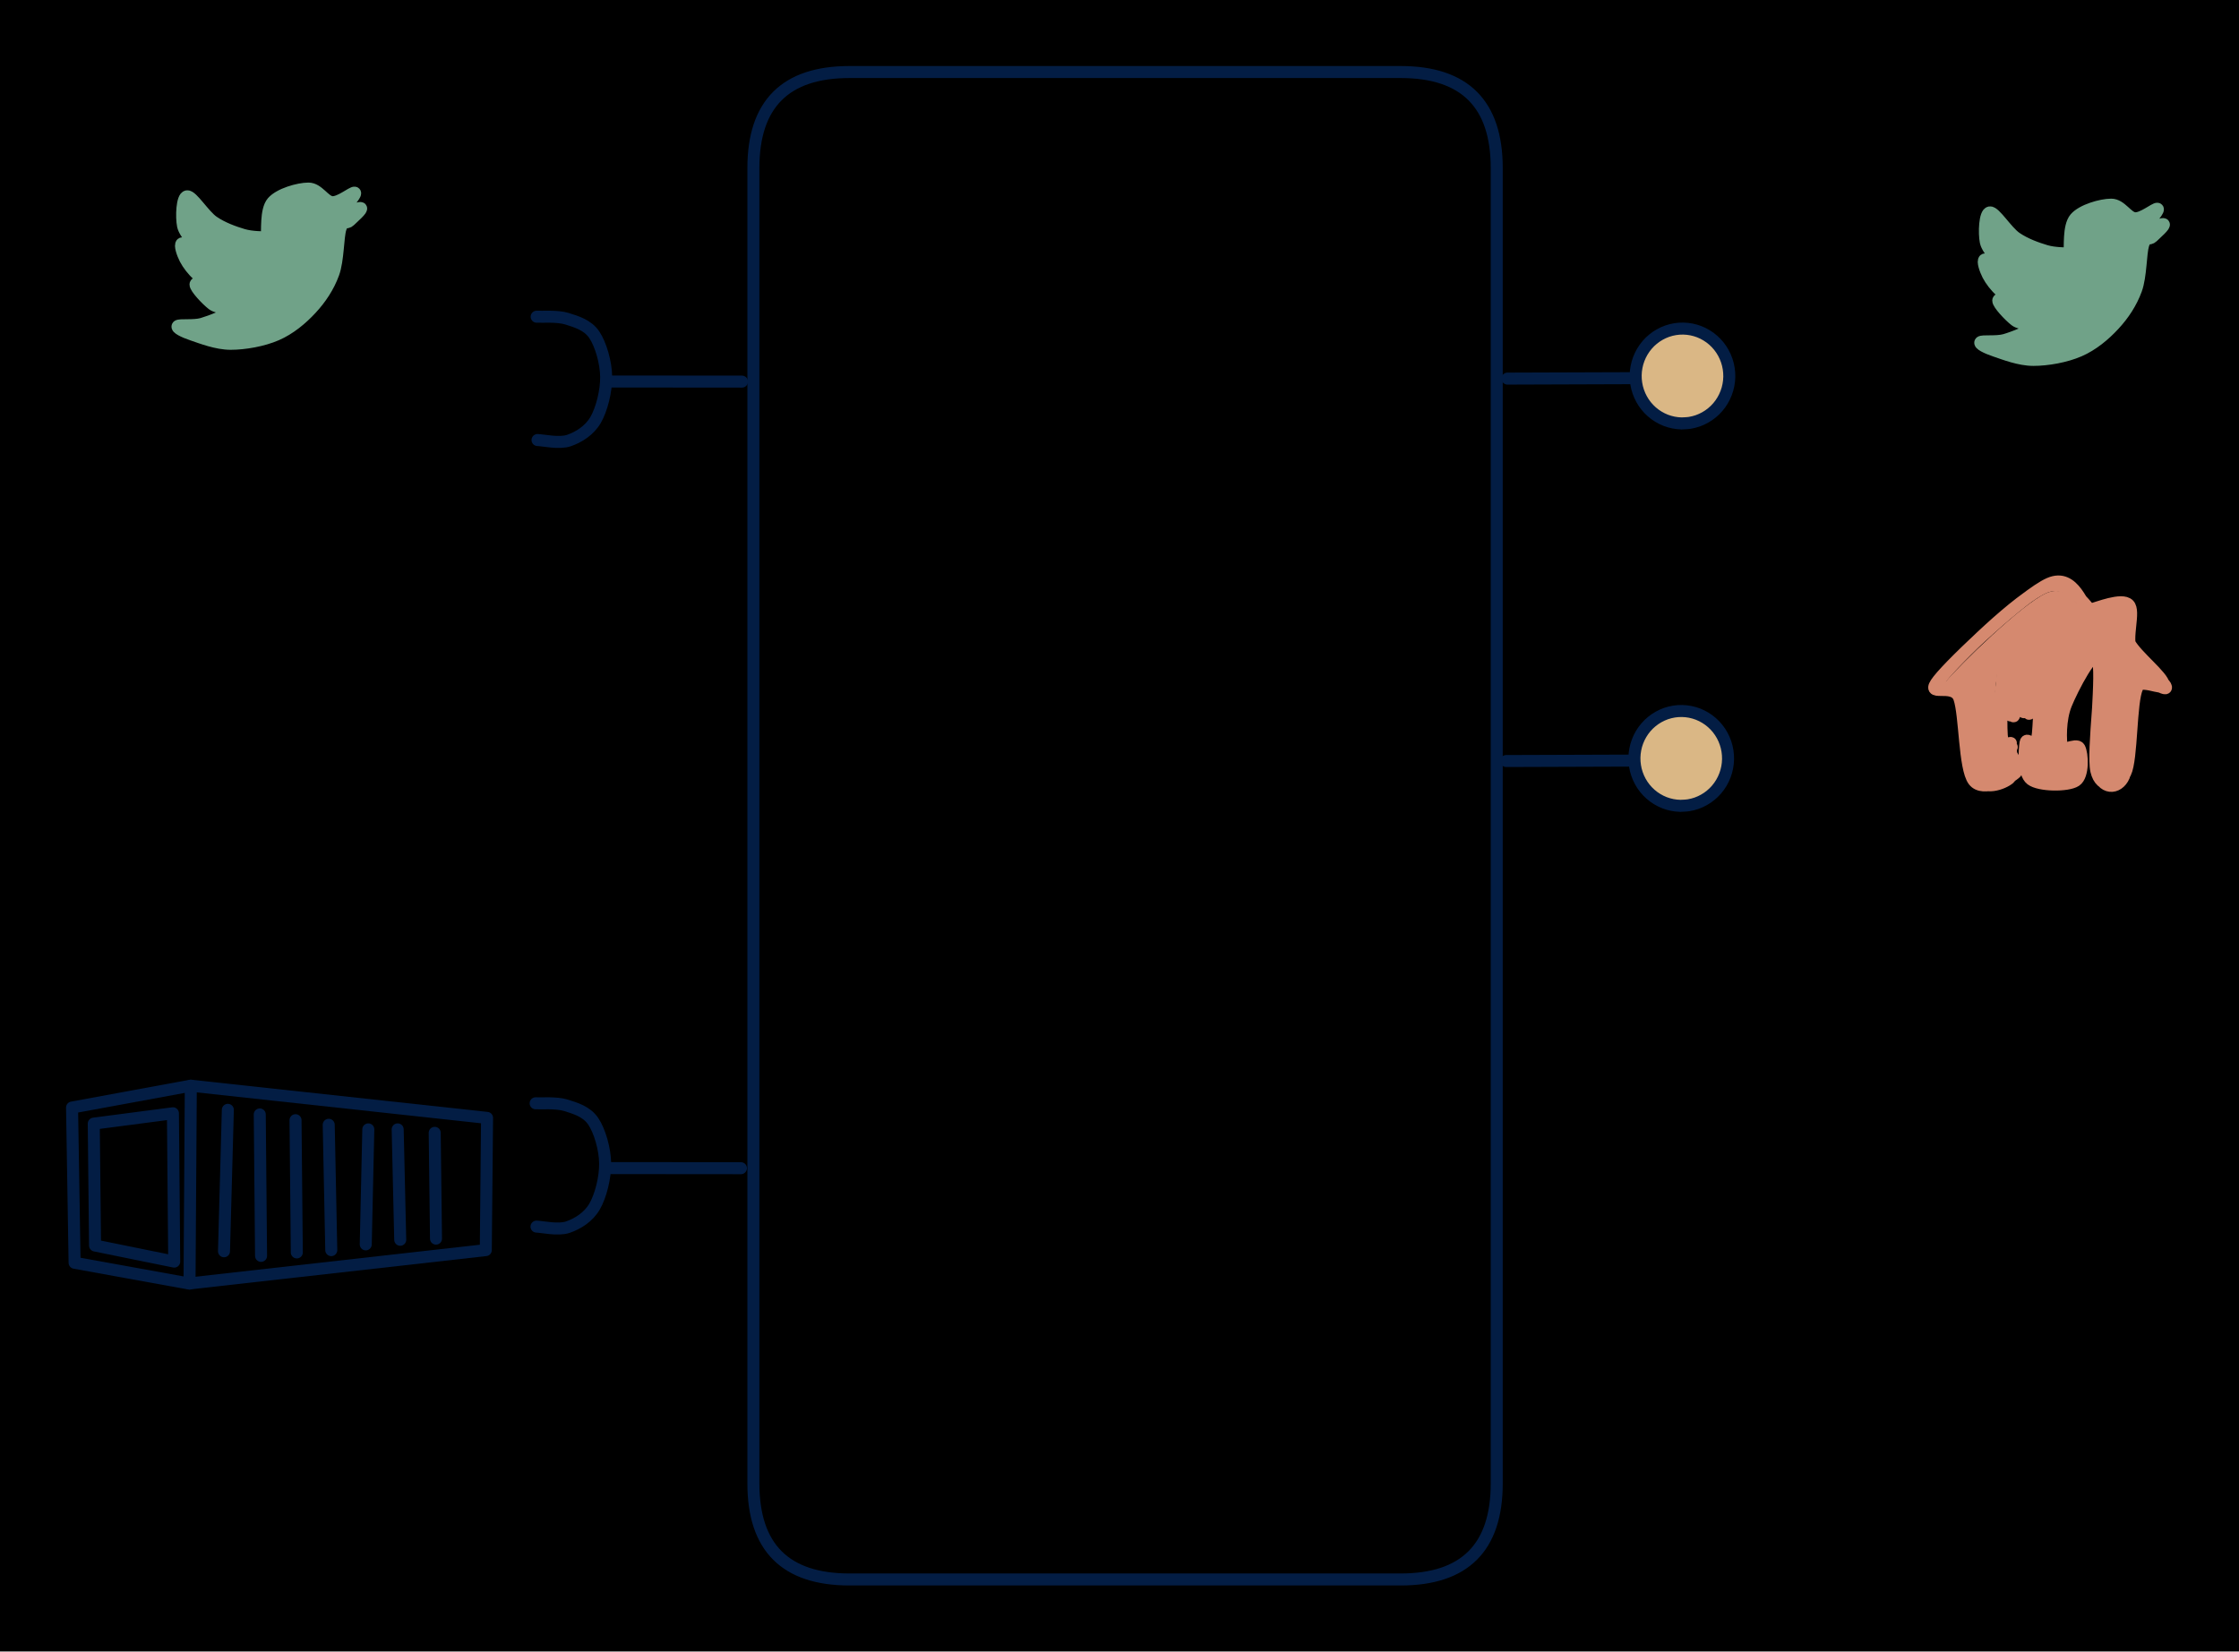
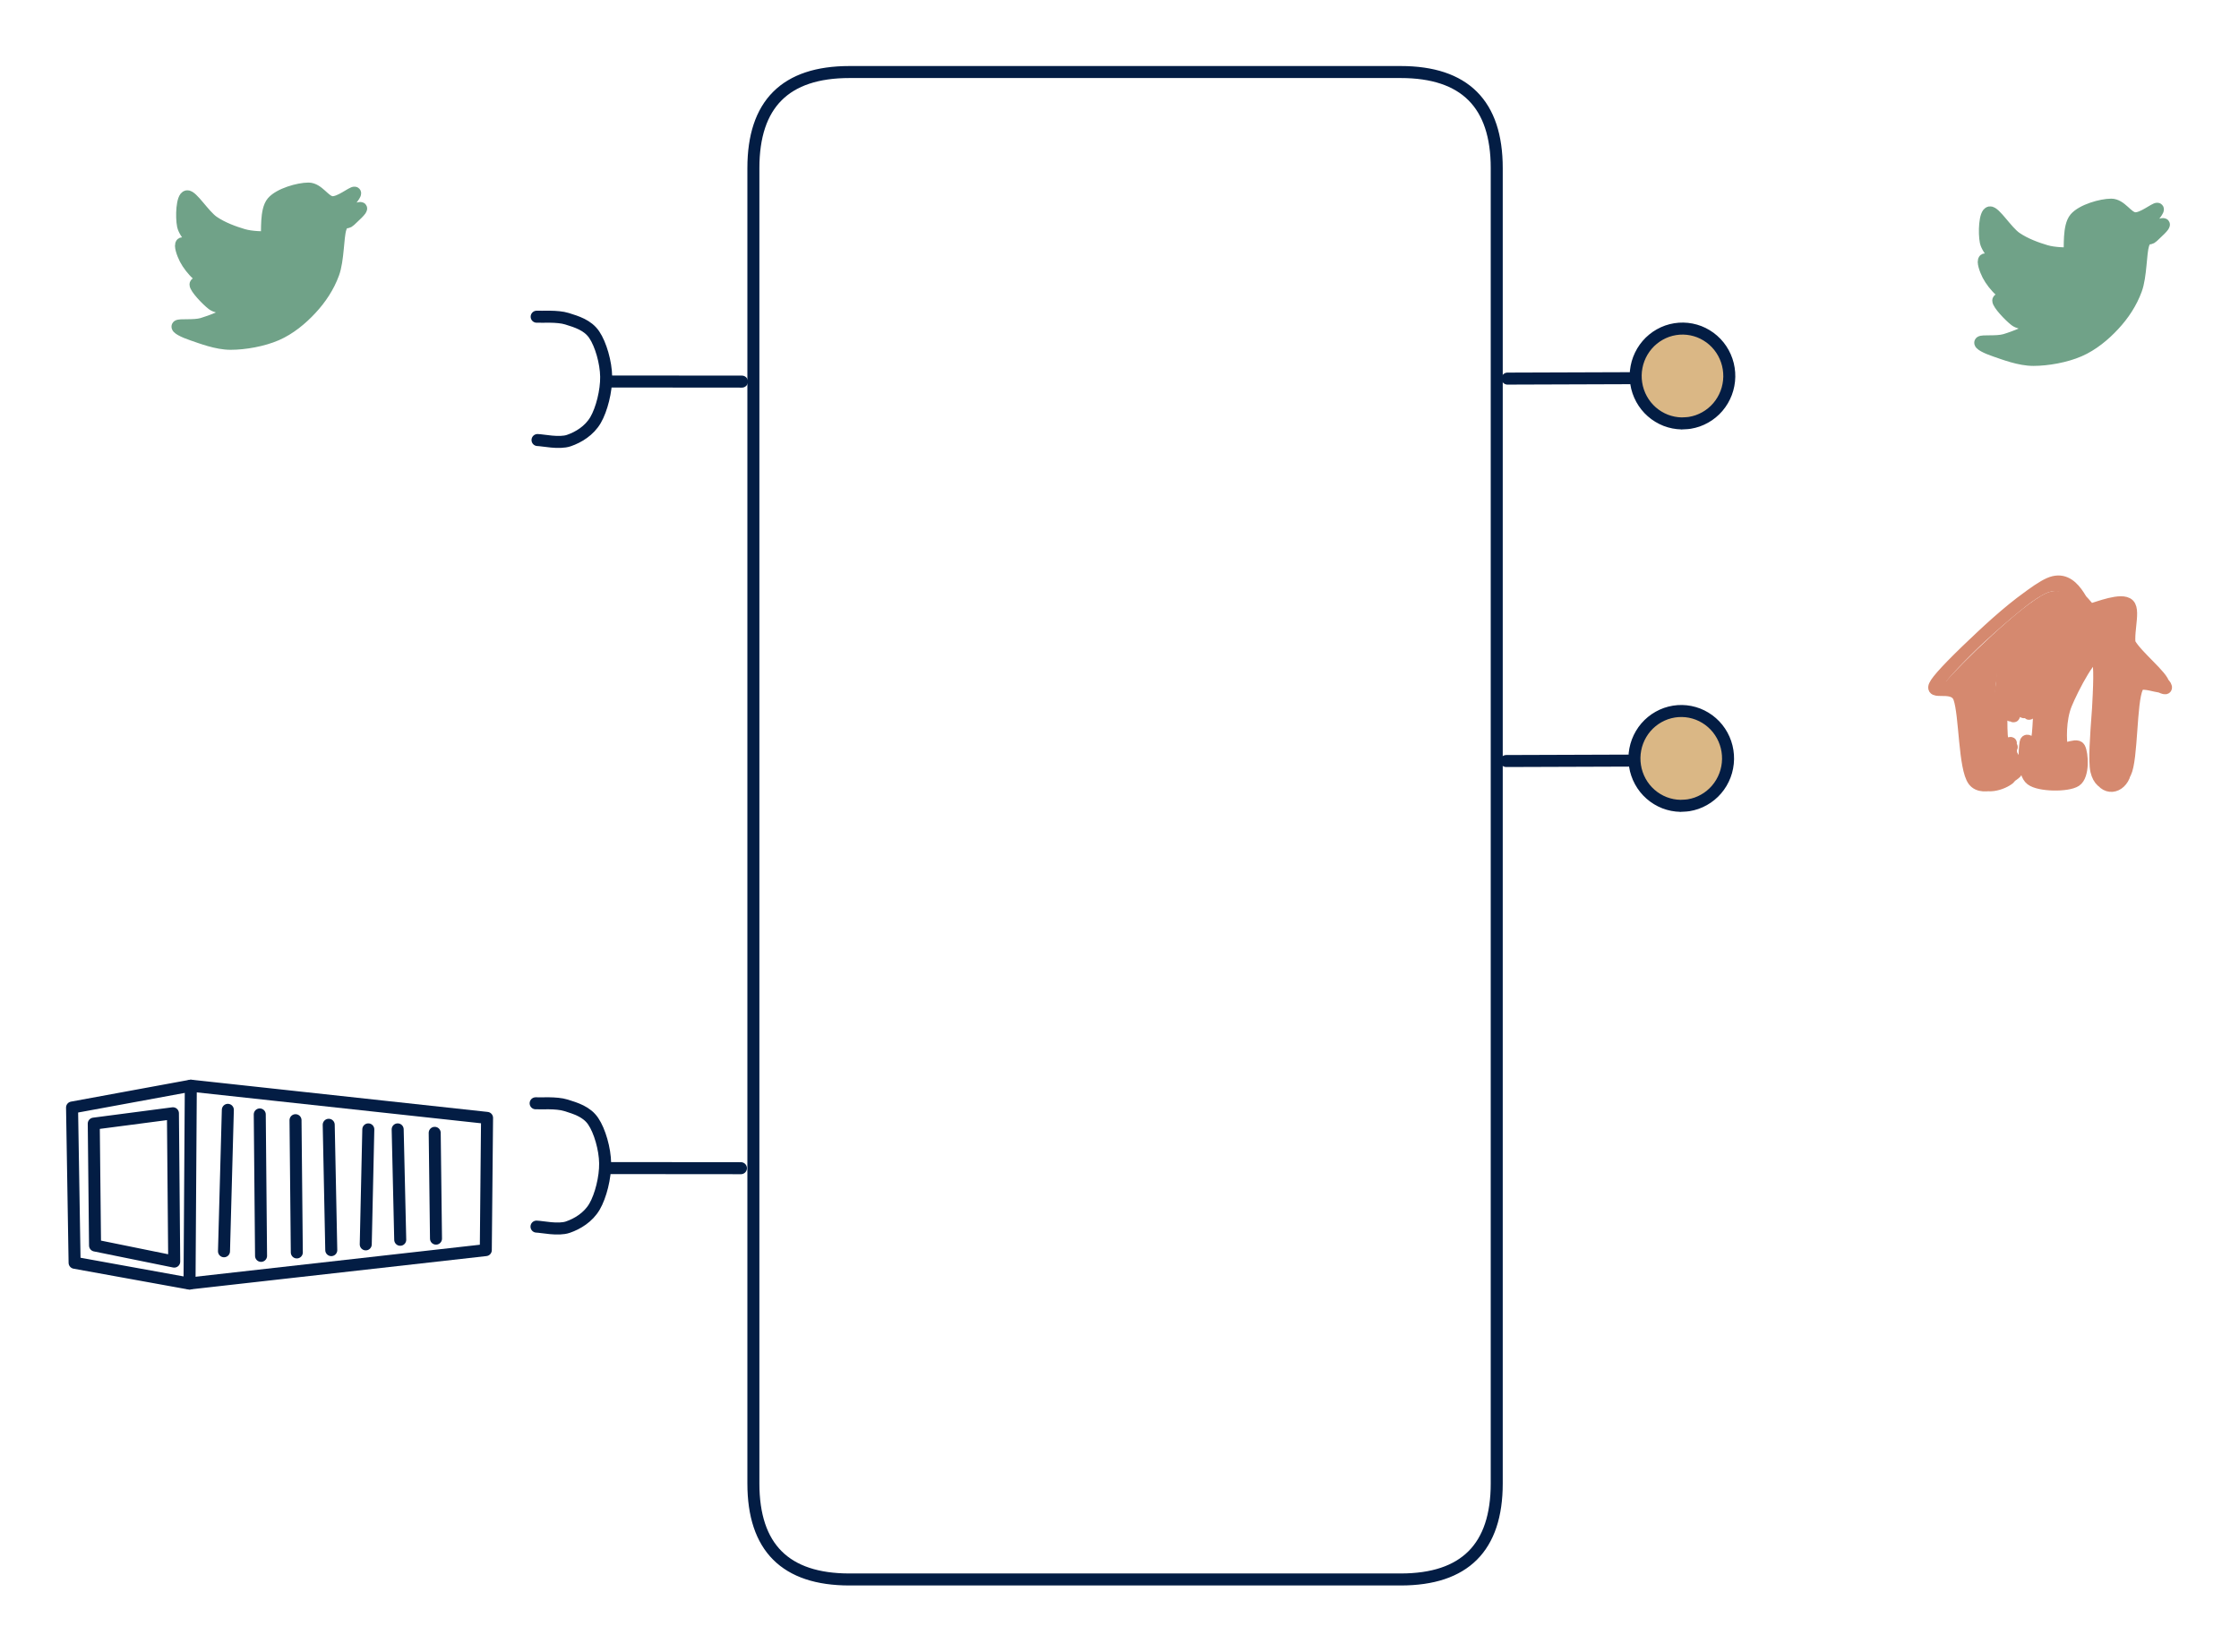
<svg xmlns="http://www.w3.org/2000/svg" version="1.1" viewBox="3001.583 1241.83 745.809 550.24" width="745.809" height="550.24">
-   <rect x="3001.583" y="1241.83" width="745.809" height="550.24" fill="#000000" />
  <g stroke-linecap="round">
    <g transform="translate(3090.403 1320.987) rotate(0 0.8961443 9.527954)" fill-rule="evenodd">
      <path d="M0 0 C0.32 -1.97, -0.4 -9.07, 1.93 -11.8 C4.25 -14.52, 10.62 -16.33, 13.92 -16.33 C17.23 -16.33, 19.21 -12.02, 21.77 -11.8 C24.34 -11.57, 28.51 -15.15, 29.33 -14.97 C30.14 -14.8, 27.6 -11.95, 26.66 -10.74 C25.72 -9.53, 22.91 -7.86, 23.7 -7.71 C24.49 -7.56, 30.74 -10.18, 31.4 -9.83 C32.07 -9.48, 28.84 -6.73, 27.7 -5.6 C26.56 -4.46, 25.5 -5.95, 24.59 -3.02 C23.68 -0.1, 23.85 7.49, 22.22 11.95 C20.59 16.41, 17.97 20.34, 14.81 23.74 C11.65 27.15, 7.73 30.42, 3.26 32.36 C-1.21 34.31, -7.33 35.39, -12 35.39 C-16.66 35.39, -21.8 33.35, -24.74 32.36 C-27.67 31.38, -30.17 30.1, -29.63 29.49 C-29.08 28.89, -24.39 29.57, -21.48 28.74 C-18.57 27.9, -12.71 25.58, -12.15 24.5 C-11.58 23.42, -16.15 23.72, -18.07 22.23 C-20 20.74, -23.75 16.76, -23.7 15.58 C-23.65 14.39, -17.9 15.65, -17.78 15.12 C-17.65 14.59, -21.4 13.74, -22.96 12.4 C-24.51 11.07, -26.22 8.85, -27.11 7.11 C-28 5.37, -29.01 2.5, -28.29 1.97 C-27.58 1.44, -22.89 4.92, -22.81 3.93 C-22.74 2.95, -27.23 -0.98, -27.85 -3.93 C-28.46 -6.88, -28.19 -13.54, -26.51 -13.76 C-24.84 -13.99, -20.89 -7.44, -17.78 -5.29 C-14.66 -3.15, -10.81 -1.79, -7.85 -0.91 C-4.89 -0.03, -1.31 -0.15, 0 0" stroke="none" stroke-width="0" fill="#70a288" fill-rule="evenodd" />
      <path d="M0 0 C0.32 -1.97, -0.4 -9.07, 1.93 -11.8 C4.25 -14.52, 10.62 -16.33, 13.92 -16.33 C17.23 -16.33, 19.21 -12.02, 21.77 -11.8 C24.34 -11.57, 28.51 -15.15, 29.33 -14.97 C30.14 -14.8, 27.6 -11.95, 26.66 -10.74 C25.72 -9.53, 22.91 -7.86, 23.7 -7.71 C24.49 -7.56, 30.74 -10.18, 31.4 -9.83 C32.07 -9.48, 28.84 -6.73, 27.7 -5.6 C26.56 -4.46, 25.5 -5.95, 24.59 -3.02 C23.68 -0.1, 23.85 7.49, 22.22 11.95 C20.59 16.41, 17.97 20.34, 14.81 23.74 C11.65 27.15, 7.73 30.42, 3.26 32.36 C-1.21 34.31, -7.33 35.39, -12 35.39 C-16.66 35.39, -21.8 33.35, -24.74 32.36 C-27.67 31.38, -30.17 30.1, -29.63 29.49 C-29.08 28.89, -24.39 29.57, -21.48 28.74 C-18.57 27.9, -12.71 25.58, -12.15 24.5 C-11.58 23.42, -16.15 23.72, -18.07 22.23 C-20 20.74, -23.75 16.76, -23.7 15.58 C-23.65 14.39, -17.9 15.65, -17.78 15.12 C-17.65 14.59, -21.4 13.74, -22.96 12.4 C-24.51 11.07, -26.22 8.85, -27.11 7.11 C-28 5.37, -29.01 2.5, -28.29 1.97 C-27.58 1.44, -22.89 4.92, -22.81 3.93 C-22.74 2.95, -27.23 -0.98, -27.85 -3.93 C-28.46 -6.88, -28.19 -13.54, -26.51 -13.76 C-24.84 -13.99, -20.89 -7.44, -17.78 -5.29 C-14.66 -3.15, -10.81 -1.79, -7.85 -0.91 C-4.89 -0.03, -1.31 -0.15, 0 0 M0 0 C0.32 -1.97, -0.4 -9.07, 1.93 -11.8 C4.25 -14.52, 10.62 -16.33, 13.92 -16.33 C17.23 -16.33, 19.21 -12.02, 21.77 -11.8 C24.34 -11.57, 28.51 -15.15, 29.33 -14.97 C30.14 -14.8, 27.6 -11.95, 26.66 -10.74 C25.72 -9.53, 22.91 -7.86, 23.7 -7.71 C24.49 -7.56, 30.74 -10.18, 31.4 -9.83 C32.07 -9.48, 28.84 -6.73, 27.7 -5.6 C26.56 -4.46, 25.5 -5.95, 24.59 -3.02 C23.68 -0.1, 23.85 7.49, 22.22 11.95 C20.59 16.41, 17.97 20.34, 14.81 23.74 C11.65 27.15, 7.73 30.42, 3.26 32.36 C-1.21 34.31, -7.33 35.39, -12 35.39 C-16.66 35.39, -21.8 33.35, -24.74 32.36 C-27.67 31.38, -30.17 30.1, -29.63 29.49 C-29.08 28.89, -24.39 29.57, -21.48 28.74 C-18.57 27.9, -12.71 25.58, -12.15 24.5 C-11.58 23.42, -16.15 23.72, -18.07 22.23 C-20 20.74, -23.75 16.76, -23.7 15.58 C-23.65 14.39, -17.9 15.65, -17.78 15.12 C-17.65 14.59, -21.4 13.74, -22.96 12.4 C-24.51 11.07, -26.22 8.85, -27.11 7.11 C-28 5.37, -29.01 2.5, -28.29 1.97 C-27.58 1.44, -22.89 4.92, -22.81 3.93 C-22.74 2.95, -27.23 -0.98, -27.85 -3.93 C-28.46 -6.88, -28.19 -13.54, -26.51 -13.76 C-24.84 -13.99, -20.89 -7.44, -17.78 -5.29 C-14.66 -3.15, -10.81 -1.79, -7.85 -0.91 C-4.89 -0.03, -1.31 -0.15, 0 0" stroke="#70a288" stroke-width="4" fill="none" />
    </g>
  </g>
  <g stroke-linecap="round">
    <g transform="translate(3032.814 1616.198) rotate(0 13.39865 21.26245)">
      <path d="M0 0 C0.11 10.17, 0.21 20.33, 0.43 40.61 M0 0 C0.1 9.48, 0.2 18.95, 0.43 40.61 M0.43 40.61 C10.29 42.62, 20.16 44.62, 26.8 45.97 M0.43 40.61 C9.78 42.51, 19.13 44.41, 26.8 45.97 M26.8 45.97 C26.7 34.76, 26.6 23.54, 26.37 -3.45 M26.8 45.97 C26.71 35.47, 26.62 24.96, 26.37 -3.45 M26.37 -3.45 C19.31 -2.53, 12.25 -1.6, 0 0 M26.37 -3.45 C17.34 -2.27, 8.31 -1.09, 0 0" stroke="#031d44" stroke-width="4" fill="none" />
    </g>
  </g>
  <g stroke-linecap="round">
    <g transform="translate(3025.583 1610.834) rotate(0 19.77896 25.68963)">
      <path d="M0 0 C0.17 10.54, 0.35 21.08, 0.85 51.72 M0 0 C0.32 19.18, 0.63 38.35, 0.85 51.72 M0.85 51.72 C12.46 53.82, 24.07 55.93, 39.13 58.66 M0.85 51.72 C15.57 54.39, 30.28 57.05, 39.13 58.66 M39.13 58.66 C39.22 44.76, 39.31 30.87, 39.56 -7.28 M39.13 58.66 C39.22 44.37, 39.32 30.07, 39.56 -7.28 M39.56 -7.28 C26.71 -4.92, 13.87 -2.55, 0 0 M39.56 -7.28 C25.61 -4.71, 11.66 -2.15, 0 0" stroke="#031d44" stroke-width="4" fill="none" />
    </g>
  </g>
  <g stroke-linecap="round">
    <g transform="translate(3065.141 1603.555) rotate(0 49.12839 32.94722)">
      <path d="M0 0 C25.94 2.82, 51.87 5.64, 98.68 10.73 M0 0 C23.26 2.53, 46.51 5.06, 98.68 10.73 M98.68 10.73 C98.59 20.23, 98.5 29.73, 98.26 54.78 M98.68 10.73 C98.51 28.12, 98.35 45.52, 98.26 54.78 M98.26 54.78 C62.42 58.82, 26.58 62.85, -0.43 65.89 M98.26 54.78 C69.1 58.07, 39.94 61.35, -0.43 65.89" stroke="#031d44" stroke-width="4" fill="none" />
    </g>
  </g>
  <g stroke-linecap="round">
    <g transform="translate(3077.477 1611.601) rotate(0 -0.6380311 23.56109)">
      <path d="M0 0 C-0.34 12.58, -0.68 25.16, -1.28 47.12 M0 0 C-0.31 11.51, -0.62 23.01, -1.28 47.12" stroke="#031d44" stroke-width="4" fill="none" />
    </g>
  </g>
  <g stroke-linecap="round">
    <g transform="translate(3088.11 1613.133) rotate(0 0.212677 23.56109)">
      <path d="M0 0 C0.14 15.43, 0.28 30.85, 0.43 47.12 M0 0 C0.11 12.44, 0.22 24.88, 0.43 47.12" stroke="#031d44" stroke-width="4" fill="none" />
    </g>
  </g>
  <g stroke-linecap="round">
    <g transform="translate(3100.02 1615.049) rotate(0 0.212677 22.02866)">
      <path d="M0 0 C0.14 14.29, 0.28 28.58, 0.43 44.06 M0 0 C0.16 16.18, 0.31 32.35, 0.43 44.06" stroke="#031d44" stroke-width="4" fill="none" />
    </g>
  </g>
  <g stroke-linecap="round">
    <g transform="translate(3111.079 1616.581) rotate(0 0.4253541 20.87934)">
      <path d="M0 0 C0.26 12.68, 0.52 25.37, 0.85 41.76 M0 0 C0.24 11.85, 0.48 23.7, 0.85 41.76" stroke="#031d44" stroke-width="4" fill="none" />
    </g>
  </g>
  <g stroke-linecap="round">
    <g transform="translate(3124.265 1618.113) rotate(0 -0.4253541 19.15536)">
      <path d="M0 0 C-0.32 14.33, -0.64 28.66, -0.85 38.31 M0 0 C-0.3 13.59, -0.6 27.17, -0.85 38.31" stroke="#031d44" stroke-width="4" fill="none" />
    </g>
  </g>
  <g stroke-linecap="round">
    <g transform="translate(3134.049 1618.113) rotate(0 0.4253541 18.38914)">
      <path d="M0 0 C0.26 11.15, 0.52 22.31, 0.85 36.78 M0 0 C0.33 14.14, 0.65 28.27, 0.85 36.78" stroke="#031d44" stroke-width="4" fill="none" />
    </g>
  </g>
  <g stroke-linecap="round">
    <g transform="translate(3146.384 1619.263) rotate(0 0.212677 17.62293)">
      <path d="M0 0 C0.09 7.6, 0.18 15.2, 0.43 35.25 M0 0 C0.17 13.92, 0.34 27.84, 0.43 35.25" stroke="#031d44" stroke-width="4" fill="none" />
    </g>
  </g>
  <g stroke-linecap="round" transform="translate(3252.535 1265.83) rotate(0 123.8051 251.1225)">
    <path d="M32 0 C96.3 0, 160.6 0, 215.61 0 M32 0 C96.19 0, 160.38 0, 215.61 0 M215.61 0 C236.94 0, 247.61 10.67, 247.61 32 M215.61 0 C236.94 0, 247.61 10.67, 247.61 32 M247.61 32 C247.61 174.3, 247.61 316.61, 247.61 470.24 M247.61 32 C247.61 186.51, 247.61 341.03, 247.61 470.24 M247.61 470.24 C247.61 491.58, 236.94 502.24, 215.61 502.24 M247.61 470.24 C247.61 491.58, 236.94 502.24, 215.61 502.24 M215.61 502.24 C167.68 502.24, 119.75 502.24, 32 502.24 M215.61 502.24 C164.44 502.24, 113.28 502.24, 32 502.24 M32 502.24 C10.67 502.24, 0 491.58, 0 470.24 M32 502.24 C10.67 502.24, 0 491.58, 0 470.24 M0 470.24 C0 323.2, 0 176.16, 0 32 M0 470.24 C0 328.43, 0 186.62, 0 32 M0 32 C0 10.67, 10.67 0, 32 0 M0 32 C0 10.67, 10.67 0, 32 0" stroke="#031d44" stroke-width="4" fill="none" />
  </g>
  <g stroke-linecap="round">
    <g transform="translate(3171.795 1356.65) rotate(269.5993 20.20242 11.50673)">
      <path d="M0 0 C-0.04 1.74, -1.34 7.21, -0.25 10.44 C0.83 13.66, 2.98 17.27, 6.52 19.37 C10.05 21.46, 16.21 23.05, 20.95 23.01 C25.69 22.98, 31.74 21.29, 34.97 19.13 C38.2 16.98, 39.33 13.27, 40.35 10.08 C41.37 6.89, 40.97 1.68, 41.09 0 M0 0 C-0.04 1.74, -1.34 7.21, -0.25 10.44 C0.83 13.66, 2.98 17.27, 6.52 19.37 C10.05 21.46, 16.21 23.05, 20.95 23.01 C25.69 22.98, 31.74 21.29, 34.97 19.13 C38.2 16.98, 39.33 13.27, 40.35 10.08 C41.37 6.89, 40.97 1.68, 41.09 0" stroke="#031d44" stroke-width="4" fill="none" />
    </g>
  </g>
  <g stroke-linecap="round">
    <g transform="translate(3226.701 1346.758) rotate(269.5993 -0.1761756 22.19813)">
      <path d="M0 0 C-0.06 7.4, -0.29 37, -0.35 44.4 M0 0 C-0.06 7.4, -0.29 37, -0.35 44.4" stroke="#031d44" stroke-width="4" fill="none" />
    </g>
  </g>
  <g stroke-linecap="round">
    <g transform="translate(3171.455 1618.72) rotate(269.5993 20.20242 11.50673)">
      <path d="M0 0 C-0.04 1.74, -1.34 7.21, -0.25 10.44 C0.83 13.66, 2.98 17.27, 6.52 19.37 C10.05 21.46, 16.21 23.05, 20.95 23.01 C25.69 22.98, 31.74 21.29, 34.97 19.13 C38.2 16.98, 39.33 13.27, 40.35 10.08 C41.37 6.89, 40.97 1.68, 41.09 0 M0 0 C-0.04 1.74, -1.34 7.21, -0.25 10.44 C0.83 13.66, 2.98 17.27, 6.52 19.37 C10.05 21.46, 16.21 23.05, 20.95 23.01 C25.69 22.98, 31.74 21.29, 34.97 19.13 C38.2 16.98, 39.33 13.27, 40.35 10.08 C41.37 6.89, 40.97 1.68, 41.09 0" stroke="#031d44" stroke-width="4" fill="none" />
    </g>
  </g>
  <g stroke-linecap="round">
    <g transform="translate(3226.361 1608.828) rotate(269.5993 -0.1761756 22.19813)">
      <path d="M0 0 C-0.06 7.4, -0.29 37, -0.35 44.4 M0 0 C-0.06 7.4, -0.29 37, -0.35 44.4" stroke="#031d44" stroke-width="4" fill="none" />
    </g>
  </g>
  <g stroke-linecap="round">
    <g transform="translate(3523.627 1347.588) rotate(90.96151 0.4103828 20.31395)">
      <path d="M0 0 C0.14 6.77, 0.68 33.86, 0.82 40.63 M0 0 C0.14 6.77, 0.68 33.86, 0.82 40.63" stroke="#031d44" stroke-width="4" fill="none" />
    </g>
  </g>
  <g stroke-linecap="round" transform="translate(3546.216 1351.508) rotate(90.96151 15.79974 15.59455)">
    <path d="M31.6 15.59 C31.6 16.5, 31.52 17.41, 31.36 18.3 C31.2 19.19, 30.96 20.08, 30.65 20.93 C30.33 21.78, 29.94 22.61, 29.48 23.39 C29.03 24.17, 28.49 24.93, 27.9 25.62 C27.32 26.31, 26.66 26.96, 25.96 27.54 C25.26 28.12, 24.49 28.65, 23.7 29.1 C22.91 29.55, 22.06 29.94, 21.2 30.25 C20.34 30.56, 19.44 30.8, 18.54 30.95 C17.64 31.11, 16.71 31.19, 15.8 31.19 C14.89 31.19, 13.96 31.11, 13.06 30.95 C12.16 30.8, 11.26 30.56, 10.4 30.25 C9.54 29.94, 8.69 29.55, 7.9 29.1 C7.11 28.65, 6.34 28.12, 5.64 27.54 C4.94 26.96, 4.28 26.31, 3.7 25.62 C3.11 24.93, 2.57 24.17, 2.12 23.39 C1.66 22.61, 1.27 21.78, 0.95 20.93 C0.64 20.08, 0.4 19.19, 0.24 18.3 C0.08 17.41, 0 16.5, 0 15.59 C0 14.69, 0.08 13.78, 0.24 12.89 C0.4 12, 0.64 11.11, 0.95 10.26 C1.27 9.41, 1.66 8.58, 2.12 7.8 C2.57 7.02, 3.11 6.26, 3.7 5.57 C4.28 4.88, 4.94 4.23, 5.64 3.65 C6.34 3.07, 7.11 2.54, 7.9 2.09 C8.69 1.64, 9.54 1.25, 10.4 0.94 C11.26 0.63, 12.16 0.39, 13.06 0.24 C13.96 0.08, 14.89 0, 15.8 0 C16.71 0, 17.64 0.08, 18.54 0.24 C19.44 0.39, 20.34 0.63, 21.2 0.94 C22.06 1.25, 22.91 1.64, 23.7 2.09 C24.49 2.54, 25.26 3.07, 25.96 3.65 C26.66 4.23, 27.32 4.88, 27.9 5.57 C28.49 6.26, 29.03 7.02, 29.48 7.8 C29.94 8.58, 30.33 9.41, 30.65 10.26 C30.96 11.11, 31.2 12, 31.36 12.89 C31.52 13.78, 31.56 15.14, 31.6 15.59 C31.64 16.05, 31.64 15.14, 31.6 15.59" stroke="none" stroke-width="0" fill="#dab785" />
    <path d="M31.6 15.59 C31.6 16.5, 31.52 17.41, 31.36 18.3 C31.2 19.19, 30.96 20.08, 30.65 20.93 C30.33 21.78, 29.94 22.61, 29.48 23.39 C29.03 24.17, 28.49 24.93, 27.9 25.62 C27.32 26.31, 26.66 26.96, 25.96 27.54 C25.26 28.12, 24.49 28.65, 23.7 29.1 C22.91 29.55, 22.06 29.94, 21.2 30.25 C20.34 30.56, 19.44 30.8, 18.54 30.95 C17.64 31.11, 16.71 31.19, 15.8 31.19 C14.89 31.19, 13.96 31.11, 13.06 30.95 C12.16 30.8, 11.26 30.56, 10.4 30.25 C9.54 29.94, 8.69 29.55, 7.9 29.1 C7.11 28.65, 6.34 28.12, 5.64 27.54 C4.94 26.96, 4.28 26.31, 3.7 25.62 C3.11 24.93, 2.57 24.17, 2.12 23.39 C1.66 22.61, 1.27 21.78, 0.95 20.93 C0.64 20.08, 0.4 19.19, 0.24 18.3 C0.08 17.41, 0 16.5, 0 15.59 C0 14.69, 0.08 13.78, 0.24 12.89 C0.4 12, 0.64 11.11, 0.95 10.26 C1.27 9.41, 1.66 8.58, 2.12 7.8 C2.57 7.02, 3.11 6.26, 3.7 5.57 C4.28 4.88, 4.94 4.23, 5.64 3.65 C6.34 3.07, 7.11 2.54, 7.9 2.09 C8.69 1.64, 9.54 1.25, 10.4 0.94 C11.26 0.63, 12.16 0.39, 13.06 0.24 C13.96 0.08, 14.89 0, 15.8 0 C16.71 0, 17.64 0.08, 18.54 0.24 C19.44 0.39, 20.34 0.63, 21.2 0.94 C22.06 1.25, 22.91 1.64, 23.7 2.09 C24.49 2.54, 25.26 3.07, 25.96 3.65 C26.66 4.23, 27.32 4.88, 27.9 5.57 C28.49 6.26, 29.03 7.02, 29.48 7.8 C29.94 8.58, 30.33 9.41, 30.65 10.26 C30.96 11.11, 31.2 12, 31.36 12.89 C31.52 13.78, 31.56 15.14, 31.6 15.59 C31.64 16.05, 31.64 15.14, 31.6 15.59" stroke="#031d44" stroke-width="4" fill="none" />
  </g>
  <g stroke-linecap="round">
    <g transform="translate(3523.213 1475.001) rotate(90.96151 0.4103828 20.31395)">
      <path d="M0 0 C0.14 6.77, 0.68 33.86, 0.82 40.63 M0 0 C0.14 6.77, 0.68 33.86, 0.82 40.63" stroke="#031d44" stroke-width="4" fill="none" />
    </g>
  </g>
  <g stroke-linecap="round" transform="translate(3545.803 1478.922) rotate(90.96151 15.79974 15.59455)">
    <path d="M31.6 15.59 C31.6 16.5, 31.52 17.41, 31.36 18.3 C31.2 19.19, 30.96 20.08, 30.65 20.93 C30.33 21.78, 29.94 22.61, 29.48 23.39 C29.03 24.17, 28.49 24.93, 27.9 25.62 C27.32 26.31, 26.66 26.96, 25.96 27.54 C25.26 28.12, 24.49 28.65, 23.7 29.1 C22.91 29.55, 22.06 29.94, 21.2 30.25 C20.34 30.56, 19.44 30.8, 18.54 30.95 C17.64 31.11, 16.71 31.19, 15.8 31.19 C14.89 31.19, 13.96 31.11, 13.06 30.95 C12.16 30.8, 11.26 30.56, 10.4 30.25 C9.54 29.94, 8.69 29.55, 7.9 29.1 C7.11 28.65, 6.34 28.12, 5.64 27.54 C4.94 26.96, 4.28 26.31, 3.7 25.62 C3.11 24.93, 2.57 24.17, 2.12 23.39 C1.66 22.61, 1.27 21.78, 0.95 20.93 C0.64 20.08, 0.4 19.19, 0.24 18.3 C0.08 17.41, 0 16.5, 0 15.59 C0 14.69, 0.08 13.78, 0.24 12.89 C0.4 12, 0.64 11.11, 0.95 10.26 C1.27 9.41, 1.66 8.58, 2.12 7.8 C2.57 7.02, 3.11 6.26, 3.7 5.57 C4.28 4.88, 4.94 4.23, 5.64 3.65 C6.34 3.07, 7.11 2.54, 7.9 2.09 C8.69 1.64, 9.54 1.25, 10.4 0.94 C11.26 0.63, 12.16 0.39, 13.06 0.24 C13.96 0.08, 14.89 0, 15.8 0 C16.71 0, 17.64 0.08, 18.54 0.24 C19.44 0.39, 20.34 0.63, 21.2 0.94 C22.06 1.25, 22.91 1.64, 23.7 2.09 C24.49 2.54, 25.26 3.07, 25.96 3.65 C26.66 4.23, 27.32 4.88, 27.9 5.57 C28.49 6.26, 29.03 7.02, 29.48 7.8 C29.94 8.58, 30.33 9.41, 30.65 10.26 C30.96 11.11, 31.2 12, 31.36 12.89 C31.52 13.78, 31.56 15.14, 31.6 15.59 C31.64 16.05, 31.64 15.14, 31.6 15.59" stroke="none" stroke-width="0" fill="#dab785" />
    <path d="M31.6 15.59 C31.6 16.5, 31.52 17.41, 31.36 18.3 C31.2 19.19, 30.96 20.08, 30.65 20.93 C30.33 21.78, 29.94 22.61, 29.48 23.39 C29.03 24.17, 28.49 24.93, 27.9 25.62 C27.32 26.31, 26.66 26.96, 25.96 27.54 C25.26 28.12, 24.49 28.65, 23.7 29.1 C22.91 29.55, 22.06 29.94, 21.2 30.25 C20.34 30.56, 19.44 30.8, 18.54 30.95 C17.64 31.11, 16.71 31.19, 15.8 31.19 C14.89 31.19, 13.96 31.11, 13.06 30.95 C12.16 30.8, 11.26 30.56, 10.4 30.25 C9.54 29.94, 8.69 29.55, 7.9 29.1 C7.11 28.65, 6.34 28.12, 5.64 27.54 C4.94 26.96, 4.28 26.31, 3.7 25.62 C3.11 24.93, 2.57 24.17, 2.12 23.39 C1.66 22.61, 1.27 21.78, 0.95 20.93 C0.64 20.08, 0.4 19.19, 0.24 18.3 C0.08 17.41, 0 16.5, 0 15.59 C0 14.69, 0.08 13.78, 0.24 12.89 C0.4 12, 0.64 11.11, 0.95 10.26 C1.27 9.41, 1.66 8.58, 2.12 7.8 C2.57 7.02, 3.11 6.26, 3.7 5.57 C4.28 4.88, 4.94 4.23, 5.64 3.65 C6.34 3.07, 7.11 2.54, 7.9 2.09 C8.69 1.64, 9.54 1.25, 10.4 0.94 C11.26 0.63, 12.16 0.39, 13.06 0.24 C13.96 0.08, 14.89 0, 15.8 0 C16.71 0, 17.64 0.08, 18.54 0.24 C19.44 0.39, 20.34 0.63, 21.2 0.94 C22.06 1.25, 22.91 1.64, 23.7 2.09 C24.49 2.54, 25.26 3.07, 25.96 3.65 C26.66 4.23, 27.32 4.88, 27.9 5.57 C28.49 6.26, 29.03 7.02, 29.48 7.8 C29.94 8.58, 30.33 9.41, 30.65 10.26 C30.96 11.11, 31.2 12, 31.36 12.89 C31.52 13.78, 31.56 15.14, 31.6 15.59 C31.64 16.05, 31.64 15.14, 31.6 15.59" stroke="#031d44" stroke-width="4" fill="none" />
  </g>
  <g stroke-linecap="round">
    <g transform="translate(3690.898 1326.348) rotate(0 0.8961443 9.527954)" fill-rule="evenodd">
      <path d="M0 0 C0.32 -1.97, -0.4 -9.07, 1.93 -11.8 C4.25 -14.52, 10.62 -16.33, 13.92 -16.33 C17.23 -16.33, 19.21 -12.02, 21.77 -11.8 C24.34 -11.57, 28.51 -15.15, 29.33 -14.97 C30.14 -14.8, 27.6 -11.95, 26.66 -10.74 C25.72 -9.53, 22.91 -7.86, 23.7 -7.71 C24.49 -7.56, 30.74 -10.18, 31.4 -9.83 C32.07 -9.48, 28.84 -6.73, 27.7 -5.6 C26.56 -4.46, 25.5 -5.95, 24.59 -3.02 C23.68 -0.1, 23.85 7.49, 22.22 11.95 C20.59 16.41, 17.97 20.34, 14.81 23.74 C11.65 27.15, 7.73 30.42, 3.26 32.36 C-1.21 34.31, -7.33 35.39, -12 35.39 C-16.66 35.39, -21.8 33.35, -24.74 32.36 C-27.67 31.38, -30.17 30.1, -29.63 29.49 C-29.08 28.89, -24.39 29.57, -21.48 28.74 C-18.57 27.9, -12.71 25.58, -12.15 24.5 C-11.58 23.42, -16.15 23.72, -18.07 22.23 C-20 20.74, -23.75 16.76, -23.7 15.58 C-23.65 14.39, -17.9 15.65, -17.78 15.12 C-17.65 14.59, -21.4 13.74, -22.96 12.4 C-24.51 11.07, -26.22 8.85, -27.11 7.11 C-28 5.37, -29.01 2.5, -28.29 1.97 C-27.58 1.44, -22.89 4.92, -22.81 3.93 C-22.74 2.95, -27.23 -0.98, -27.85 -3.93 C-28.46 -6.88, -28.19 -13.54, -26.51 -13.76 C-24.84 -13.99, -20.89 -7.44, -17.78 -5.29 C-14.66 -3.15, -10.81 -1.79, -7.85 -0.91 C-4.89 -0.03, -1.31 -0.15, 0 0" stroke="none" stroke-width="0" fill="#70a288" fill-rule="evenodd" />
      <path d="M0 0 C0.32 -1.97, -0.4 -9.07, 1.93 -11.8 C4.25 -14.52, 10.62 -16.33, 13.92 -16.33 C17.23 -16.33, 19.21 -12.02, 21.77 -11.8 C24.34 -11.57, 28.51 -15.15, 29.33 -14.97 C30.14 -14.8, 27.6 -11.95, 26.66 -10.74 C25.72 -9.53, 22.91 -7.86, 23.7 -7.71 C24.49 -7.56, 30.74 -10.18, 31.4 -9.83 C32.07 -9.48, 28.84 -6.73, 27.7 -5.6 C26.56 -4.46, 25.5 -5.95, 24.59 -3.02 C23.68 -0.1, 23.85 7.49, 22.22 11.95 C20.59 16.41, 17.97 20.34, 14.81 23.74 C11.65 27.15, 7.73 30.42, 3.26 32.36 C-1.21 34.31, -7.33 35.39, -12 35.39 C-16.66 35.39, -21.8 33.35, -24.74 32.36 C-27.67 31.38, -30.17 30.1, -29.63 29.49 C-29.08 28.89, -24.39 29.57, -21.48 28.74 C-18.57 27.9, -12.71 25.58, -12.15 24.5 C-11.58 23.42, -16.15 23.72, -18.07 22.23 C-20 20.74, -23.75 16.76, -23.7 15.58 C-23.65 14.39, -17.9 15.65, -17.78 15.12 C-17.65 14.59, -21.4 13.74, -22.96 12.4 C-24.51 11.07, -26.22 8.85, -27.11 7.11 C-28 5.37, -29.01 2.5, -28.29 1.97 C-27.58 1.44, -22.89 4.92, -22.81 3.93 C-22.74 2.95, -27.23 -0.98, -27.85 -3.93 C-28.46 -6.88, -28.19 -13.54, -26.51 -13.76 C-24.84 -13.99, -20.89 -7.44, -17.78 -5.29 C-14.66 -3.15, -10.81 -1.79, -7.85 -0.91 C-4.89 -0.03, -1.31 -0.15, 0 0 M0 0 C0.32 -1.97, -0.4 -9.07, 1.93 -11.8 C4.25 -14.52, 10.62 -16.33, 13.92 -16.33 C17.23 -16.33, 19.21 -12.02, 21.77 -11.8 C24.34 -11.57, 28.51 -15.15, 29.33 -14.97 C30.14 -14.8, 27.6 -11.95, 26.66 -10.74 C25.72 -9.53, 22.91 -7.86, 23.7 -7.71 C24.49 -7.56, 30.74 -10.18, 31.4 -9.83 C32.07 -9.48, 28.84 -6.73, 27.7 -5.6 C26.56 -4.46, 25.5 -5.95, 24.59 -3.02 C23.68 -0.1, 23.85 7.49, 22.22 11.95 C20.59 16.41, 17.97 20.34, 14.81 23.74 C11.65 27.15, 7.73 30.42, 3.26 32.36 C-1.21 34.31, -7.33 35.39, -12 35.39 C-16.66 35.39, -21.8 33.35, -24.74 32.36 C-27.67 31.38, -30.17 30.1, -29.63 29.49 C-29.08 28.89, -24.39 29.57, -21.48 28.74 C-18.57 27.9, -12.71 25.58, -12.15 24.5 C-11.58 23.42, -16.15 23.72, -18.07 22.23 C-20 20.74, -23.75 16.76, -23.7 15.58 C-23.65 14.39, -17.9 15.65, -17.78 15.12 C-17.65 14.59, -21.4 13.74, -22.96 12.4 C-24.51 11.07, -26.22 8.85, -27.11 7.11 C-28 5.37, -29.01 2.5, -28.29 1.97 C-27.58 1.44, -22.89 4.92, -22.81 3.93 C-22.74 2.95, -27.23 -0.98, -27.85 -3.93 C-28.46 -6.88, -28.19 -13.54, -26.51 -13.76 C-24.84 -13.99, -20.89 -7.44, -17.78 -5.29 C-14.66 -3.15, -10.81 -1.79, -7.85 -0.91 C-4.89 -0.03, -1.31 -0.15, 0 0" stroke="#70a288" stroke-width="4" fill="none" />
    </g>
  </g>
  <g stroke-linecap="round">
    <g transform="translate(3671.023 1489.817) rotate(0 13.44516 -20.20006)" fill-rule="evenodd">
      <path d="M0.33 -1.08 C-0.08 0.51, 0.56 8.23, -1.49 10.6 C-3.55 12.96, -9.68 17.76, -12.01 13.13 C-14.33 8.5, -13.89 -11.54, -15.46 -17.19 C-17.02 -22.84, -26.01 -15.24, -21.41 -20.77 C-16.8 -26.3, 4.1 -46.8, 12.18 -50.37 C20.27 -53.94, 24 -43.25, 27.09 -42.19 C30.19 -41.13, 28.74 -43.26, 30.75 -44.01 C32.76 -44.77, 37.8 -48.43, 39.16 -46.72 C40.52 -45, 37.46 -37.87, 38.92 -33.73 C40.39 -29.58, 47.78 -24.51, 47.98 -21.84 C48.18 -19.17, 41.64 -23.02, 40.13 -17.7 C38.63 -12.38, 40.93 5.48, 38.94 10.08 C36.96 14.67, 30.02 16.55, 28.21 9.87 C26.41 3.19, 29.64 -26.42, 28.11 -30.02 C26.59 -33.62, 20.65 -16.91, 19.07 -11.73 C17.48 -6.55, 17.89 -1.26, 18.6 1.08 C19.32 3.42, 23.12 0.54, 23.37 2.3 C23.63 4.05, 22.34 9.89, 20.13 11.64 C17.91 13.38, 12.72 14.93, 10.11 12.75 C7.49 10.56, 4.53 1.42, 4.43 -1.48 C4.32 -4.38, 8.5 -0.39, 9.47 -4.64 C10.45 -8.89, 10.82 -26.11, 10.28 -26.97 C9.75 -27.84, 7.34 -10.07, 6.26 -9.85 C5.18 -9.63, 4.99 -25.83, 3.79 -25.66 C2.6 -25.48, 0.29 -8.55, -0.91 -8.79 C-2.12 -9.03, -2.69 -28.11, -3.45 -27.09 C-4.22 -26.07, -6.04 -7.35, -5.48 -2.66 C-4.92 2.03, -0.63 0.38, -0.1 1.05" stroke="none" stroke-width="0" fill="#d5896f" fill-rule="evenodd" />
      <path d="M0.33 1.12 C0.26 2.91, 1.8 9.72, -0.16 11.38 C-2.11 13.05, -8.68 15.68, -11.4 11.11 C-14.12 6.55, -14.58 -10.46, -16.48 -16 C-18.37 -21.54, -27.48 -16.07, -22.76 -22.14 C-18.03 -28.21, 3.23 -49.01, 11.88 -52.41 C20.53 -55.81, 26.42 -43.79, 29.15 -42.54 C31.88 -41.29, 26.82 -44.51, 28.25 -44.93 C29.68 -45.35, 35.77 -46.94, 37.72 -45.06 C39.67 -43.18, 37.69 -37.83, 39.94 -33.64 C42.2 -29.45, 51.15 -22.52, 51.27 -19.91 C51.39 -17.31, 42.88 -23.09, 40.67 -18 C38.47 -12.91, 39.96 6.16, 38.04 10.62 C36.12 15.09, 30.64 15.31, 29.17 8.79 C27.7 2.28, 31.13 -24.61, 29.23 -28.48 C27.33 -32.34, 20.04 -19.26, 17.77 -14.4 C15.5 -9.55, 14.71 -1.95, 15.62 0.66 C16.53 3.26, 22.14 -0.7, 23.2 1.22 C24.26 3.14, 24.64 10.42, 21.96 12.17 C19.29 13.92, 9.92 13.85, 7.14 11.73 C4.36 9.61, 4.88 1.8, 5.28 -0.56 C5.67 -2.91, 8.8 2.22, 9.51 -2.39 C10.22 -7.01, 10.02 -26.95, 9.51 -28.25 C9.01 -29.54, 7.52 -10.12, 6.46 -10.15 C5.39 -10.18, 4.16 -28.54, 3.13 -28.45 C2.09 -28.36, 1.13 -9.62, 0.27 -9.61 C-0.58 -9.6, -1.51 -29.51, -2 -28.4 C-2.49 -27.29, -3.05 -7.63, -2.65 -2.96 C-2.26 1.7, -0.13 -0.73, 0.37 -0.43 M-0.95 0.66 C-0.67 2.01, 3.95 7.47, 2.1 9.38 C0.26 11.28, -8.86 16.23, -12.01 12.1 C-15.16 7.97, -14.84 -9.81, -16.8 -15.39 C-18.76 -20.98, -28.78 -15.05, -23.78 -21.41 C-18.79 -27.77, 4.75 -49.84, 13.17 -53.55 C21.59 -57.26, 24.45 -45.11, 26.75 -43.67 C29.05 -42.23, 24.83 -44.44, 26.98 -44.92 C29.13 -45.4, 37.37 -48.85, 39.63 -46.53 C41.89 -44.22, 38.45 -35.62, 40.52 -31.04 C42.59 -26.46, 51.72 -21.08, 52.05 -19.06 C52.37 -17.04, 44.73 -23.67, 42.47 -18.9 C40.22 -14.14, 40.78 4.89, 38.51 9.51 C36.24 14.13, 30.32 15.21, 28.85 8.82 C27.38 2.42, 31.37 -25.15, 29.69 -28.84 C28 -32.53, 20.79 -18.36, 18.75 -13.33 C16.7 -8.29, 16.86 -1.11, 17.43 1.38 C18.01 3.87, 21.63 -0.24, 22.2 1.62 C22.76 3.47, 23.28 11.11, 20.8 12.52 C18.32 13.93, 9.58 11.91, 7.31 10.07 C5.05 8.22, 6.88 3.72, 7.22 1.44 C7.57 -0.83, 8.97 0.96, 9.39 -3.6 C9.82 -8.15, 10.55 -24.69, 9.76 -25.87 C8.97 -27.05, 5.52 -10.23, 4.65 -10.69 C3.77 -11.15, 5.06 -28.86, 4.5 -28.63 C3.94 -28.39, 2.13 -9.23, 1.28 -9.31 C0.42 -9.38, 0.3 -29.94, -0.63 -29.09 C-1.56 -28.25, -4.53 -9.25, -4.31 -4.25 C-4.1 0.75, 0.19 0.11, 0.67 0.92" stroke="#d5896f" stroke-width="4" fill="none" />
    </g>
  </g>
</svg>
